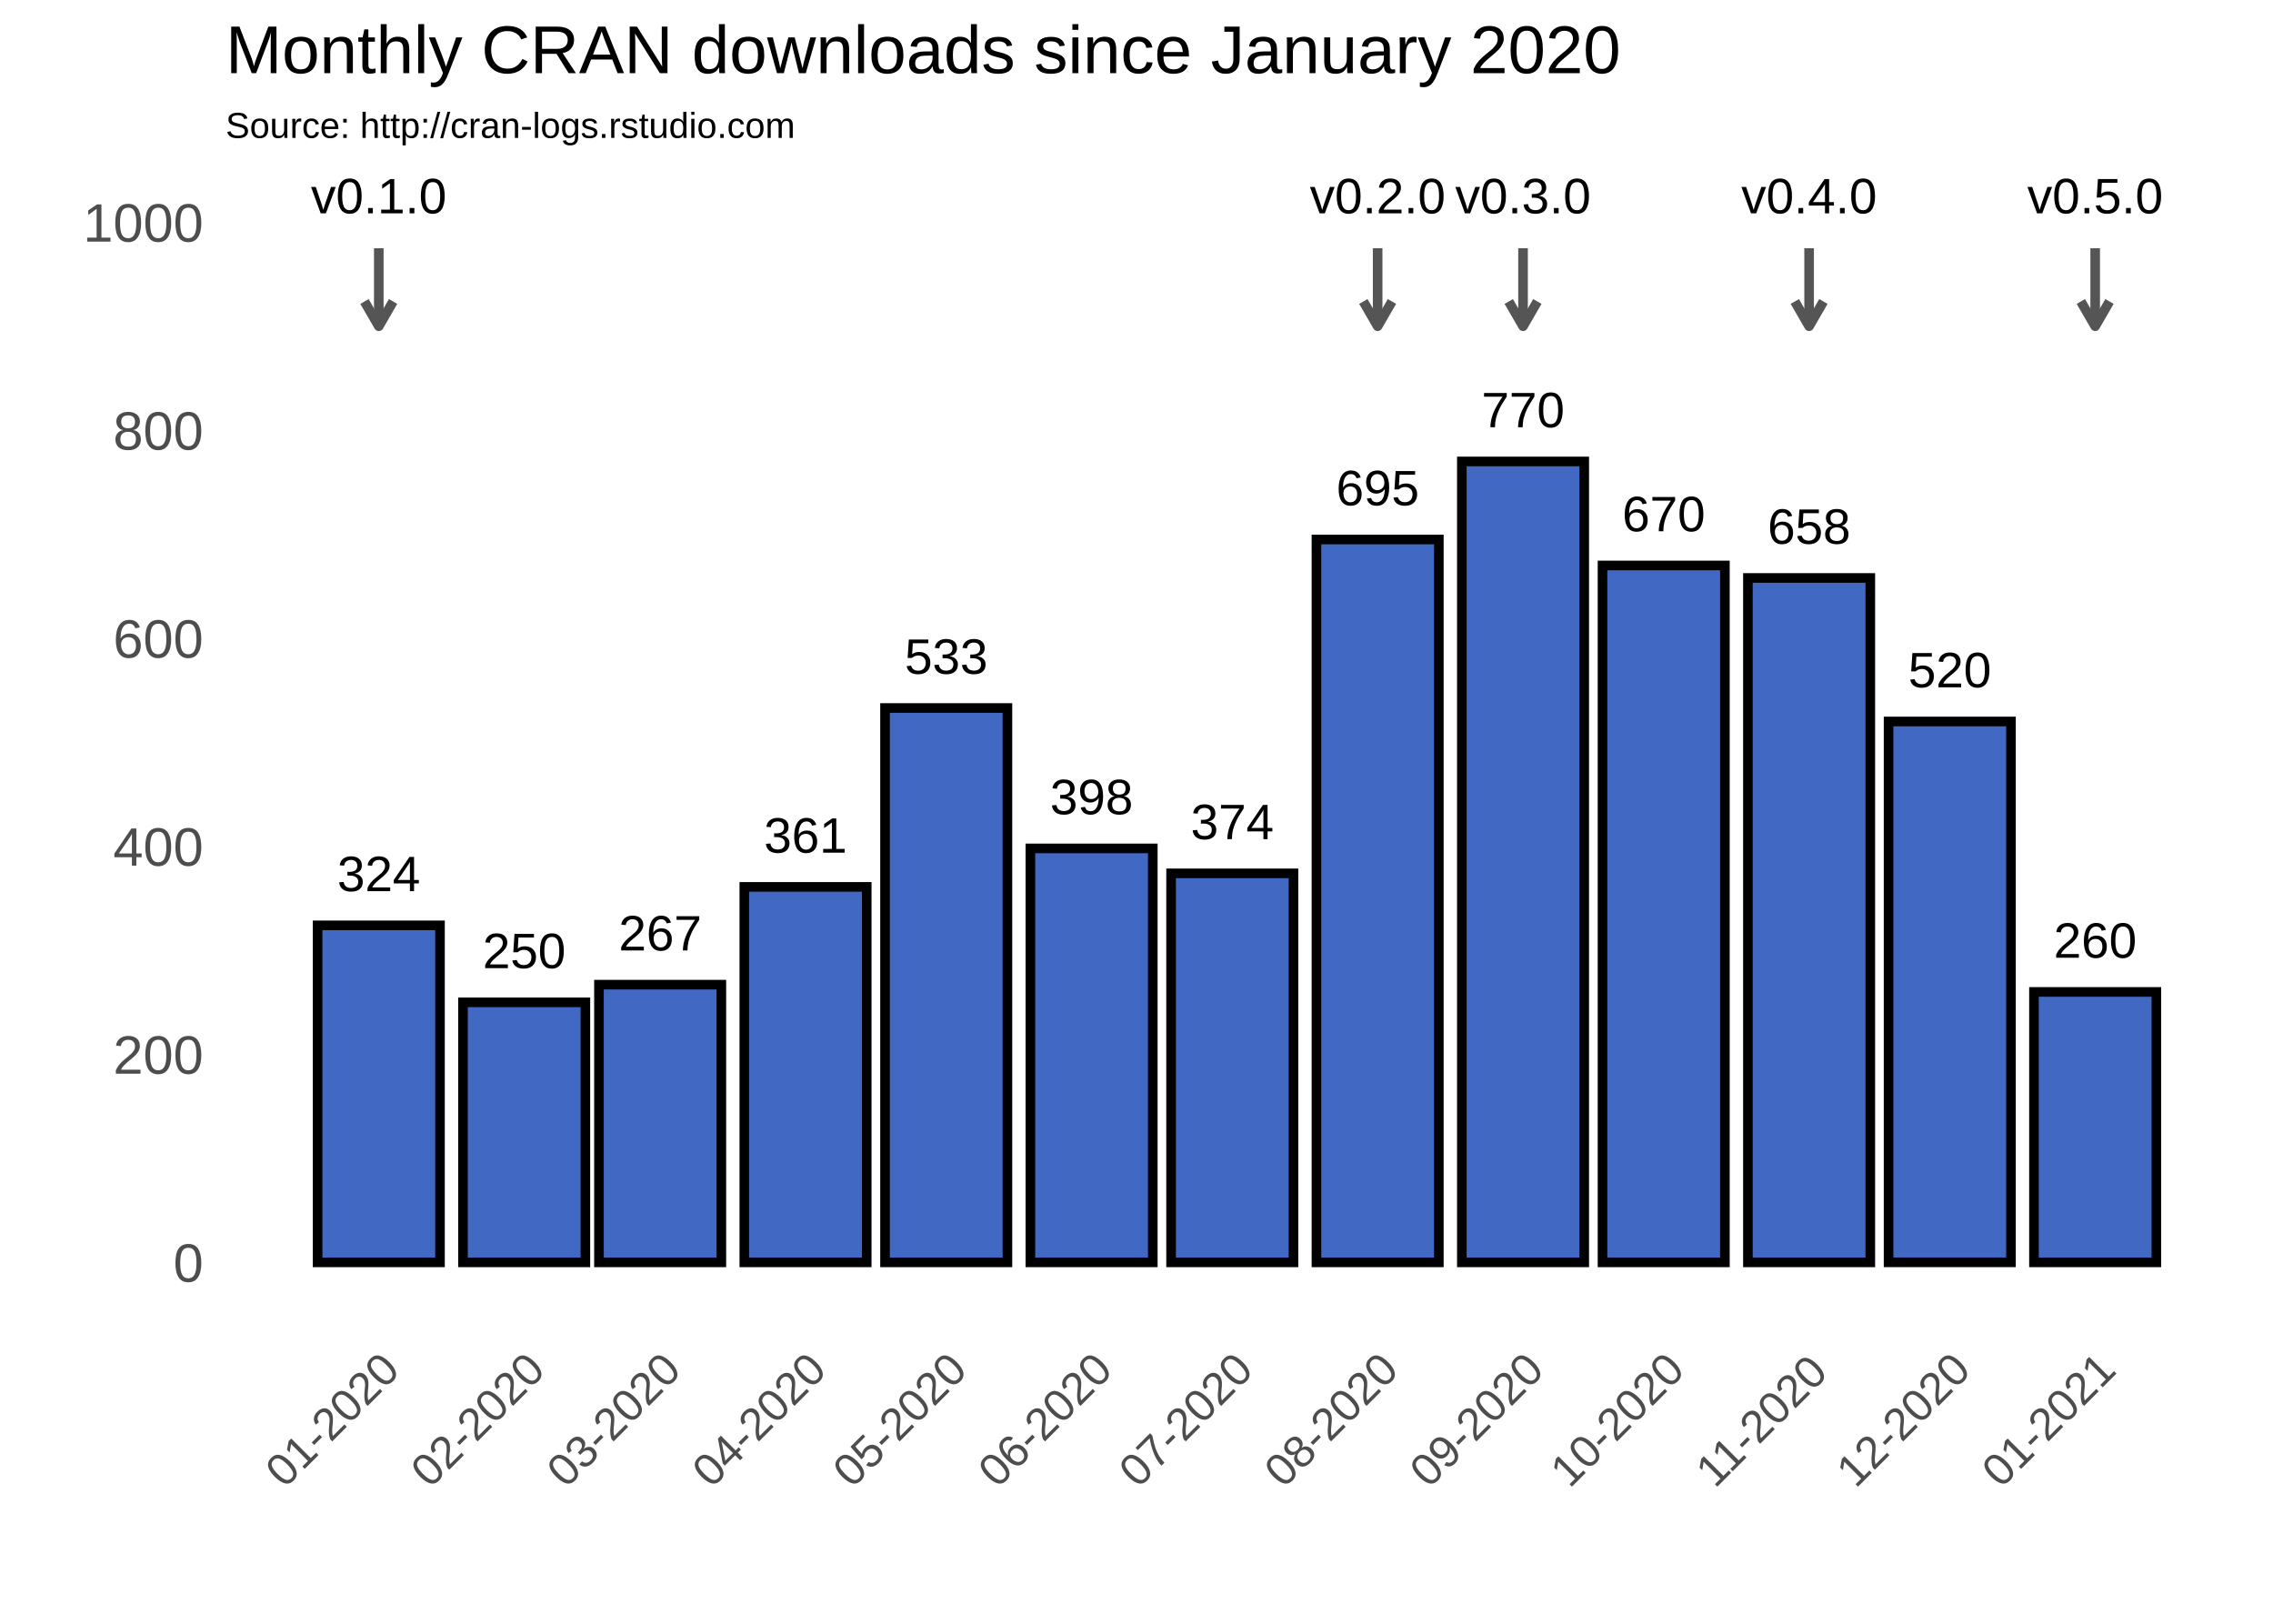
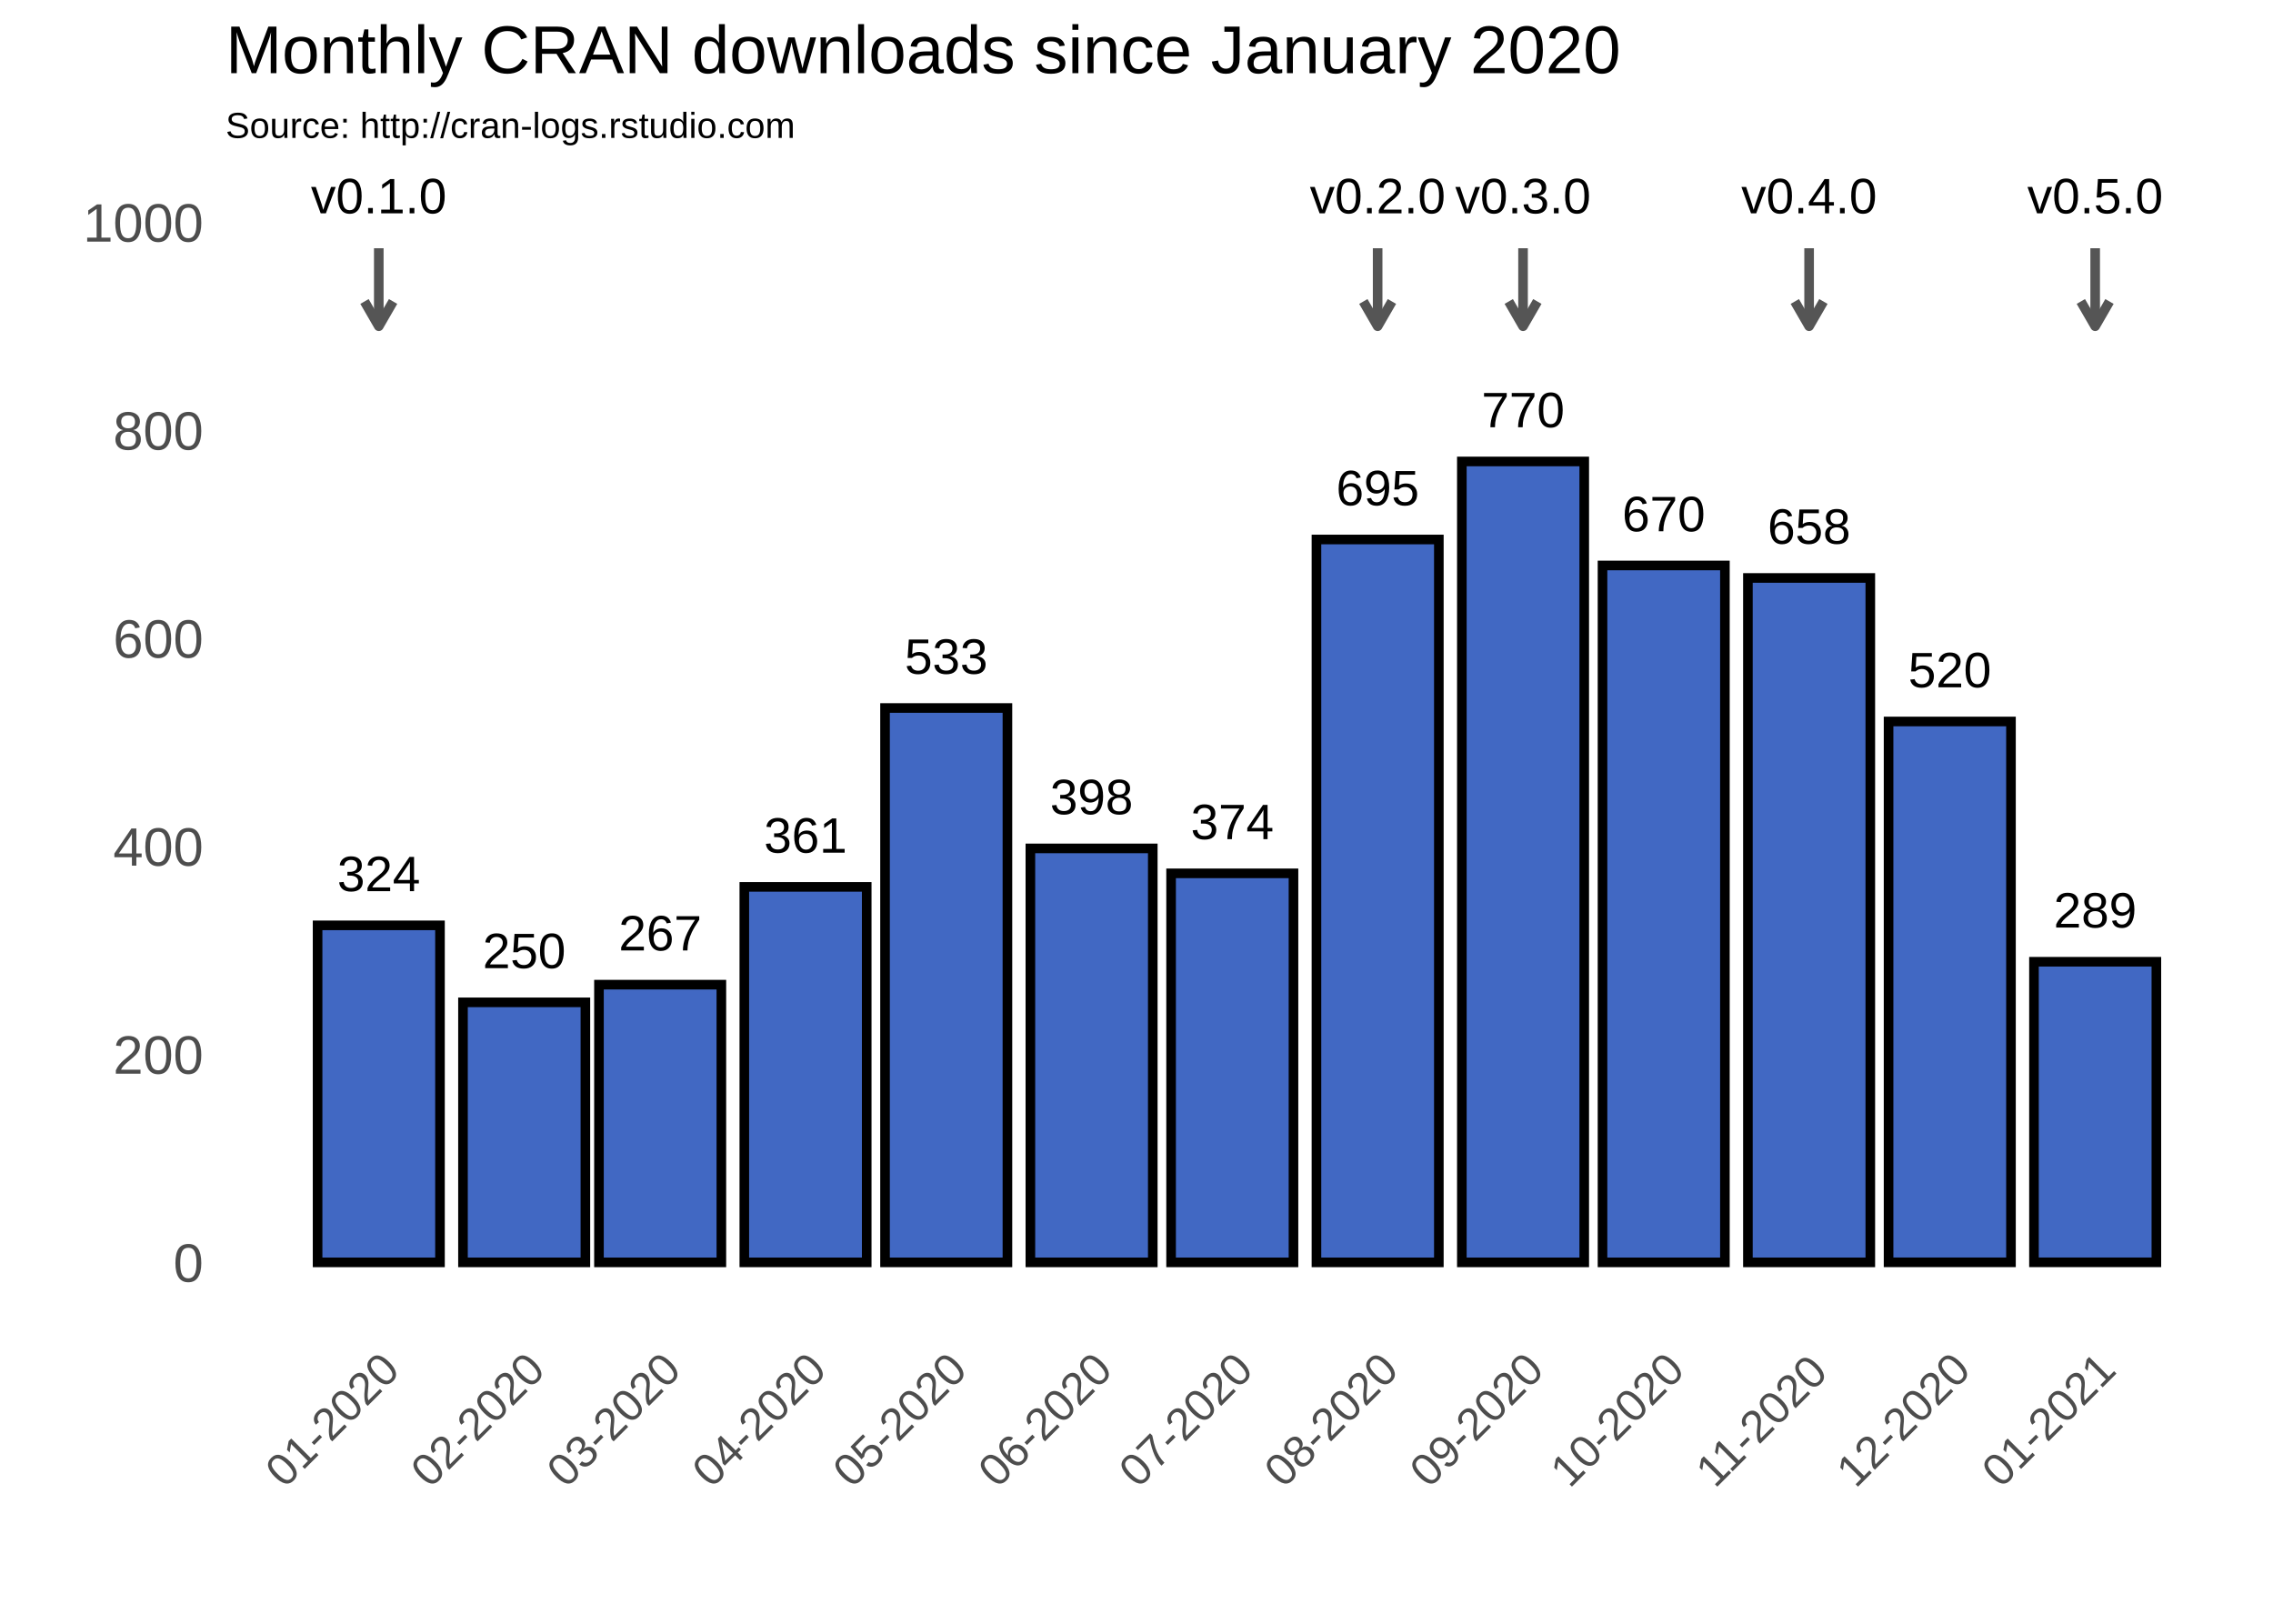
<svg xmlns="http://www.w3.org/2000/svg" viewBox="0 0 504.00 360.00">
  <defs>
    <style type="text/css">
    line, polyline, polygon, path, rect, circle {
      fill: none;
      stroke: #000000;
      stroke-linecap: round;
      stroke-linejoin: round;
      stroke-miterlimit: 10.00;
    }
  </style>
  </defs>
  <rect width="100%" height="100%" style="stroke: none; fill: #FFFFFF;" />
  <rect x="0.00" y="0" width="504.00" height="360.00" style="stroke-width: 1.07; stroke: #FFFFFF; fill: #FFFFFF;" />
  <defs>
    <clipPath id="cpNTAuMDN8NDk4LjUyfDI5MS40MXwzNy43NA==">
      <rect x="50.03" y="37.74" width="448.49" height="253.67" />
    </clipPath>
  </defs>
  <polyline points="50.03,256.82 498.52,256.82 " style="stroke-width: 0.53; stroke: #FFFFFF; stroke-linecap: butt;" clip-path="url(#cpNTAuMDN8NDk4LjUyfDI5MS40MXwzNy43NA==)" />
  <polyline points="50.03,210.70 498.52,210.70 " style="stroke-width: 0.53; stroke: #FFFFFF; stroke-linecap: butt;" clip-path="url(#cpNTAuMDN8NDk4LjUyfDI5MS40MXwzNy43NA==)" />
  <polyline points="50.03,164.58 498.52,164.58 " style="stroke-width: 0.53; stroke: #FFFFFF; stroke-linecap: butt;" clip-path="url(#cpNTAuMDN8NDk4LjUyfDI5MS40MXwzNy43NA==)" />
  <polyline points="50.03,118.45 498.52,118.45 " style="stroke-width: 0.53; stroke: #FFFFFF; stroke-linecap: butt;" clip-path="url(#cpNTAuMDN8NDk4LjUyfDI5MS40MXwzNy43NA==)" />
  <polyline points="50.03,72.33 498.52,72.33 " style="stroke-width: 0.53; stroke: #FFFFFF; stroke-linecap: butt;" clip-path="url(#cpNTAuMDN8NDk4LjUyfDI5MS40MXwzNy43NA==)" />
  <polyline points="51.76,291.41 51.76,37.74 " style="stroke-width: 0.53; stroke: #FFFFFF; stroke-linecap: butt;" clip-path="url(#cpNTAuMDN8NDk4LjUyfDI5MS40MXwzNy43NA==)" />
  <polyline points="67.87,291.41 67.87,37.74 " style="stroke-width: 0.53; stroke: #FFFFFF; stroke-linecap: butt;" clip-path="url(#cpNTAuMDN8NDk4LjUyfDI5MS40MXwzNy43NA==)" />
  <polyline points="100.11,291.41 100.11,37.74 " style="stroke-width: 0.53; stroke: #FFFFFF; stroke-linecap: butt;" clip-path="url(#cpNTAuMDN8NDk4LjUyfDI5MS40MXwzNy43NA==)" />
  <polyline points="131.30,291.41 131.30,37.74 " style="stroke-width: 0.53; stroke: #FFFFFF; stroke-linecap: butt;" clip-path="url(#cpNTAuMDN8NDk4LjUyfDI5MS40MXwzNy43NA==)" />
  <polyline points="162.50,291.41 162.50,37.74 " style="stroke-width: 0.53; stroke: #FFFFFF; stroke-linecap: butt;" clip-path="url(#cpNTAuMDN8NDk4LjUyfDI5MS40MXwzNy43NA==)" />
  <polyline points="194.21,291.41 194.21,37.74 " style="stroke-width: 0.53; stroke: #FFFFFF; stroke-linecap: butt;" clip-path="url(#cpNTAuMDN8NDk4LjUyfDI5MS40MXwzNy43NA==)" />
  <polyline points="225.93,291.41 225.93,37.74 " style="stroke-width: 0.53; stroke: #FFFFFF; stroke-linecap: butt;" clip-path="url(#cpNTAuMDN8NDk4LjUyfDI5MS40MXwzNy43NA==)" />
  <polyline points="257.64,291.41 257.64,37.74 " style="stroke-width: 0.53; stroke: #FFFFFF; stroke-linecap: butt;" clip-path="url(#cpNTAuMDN8NDk4LjUyfDI5MS40MXwzNy43NA==)" />
  <polyline points="289.36,291.41 289.36,37.74 " style="stroke-width: 0.53; stroke: #FFFFFF; stroke-linecap: butt;" clip-path="url(#cpNTAuMDN8NDk4LjUyfDI5MS40MXwzNy43NA==)" />
  <polyline points="321.59,291.41 321.59,37.74 " style="stroke-width: 0.53; stroke: #FFFFFF; stroke-linecap: butt;" clip-path="url(#cpNTAuMDN8NDk4LjUyfDI5MS40MXwzNy43NA==)" />
  <polyline points="353.30,291.41 353.30,37.74 " style="stroke-width: 0.53; stroke: #FFFFFF; stroke-linecap: butt;" clip-path="url(#cpNTAuMDN8NDk4LjUyfDI5MS40MXwzNy43NA==)" />
  <polyline points="385.02,291.41 385.02,37.74 " style="stroke-width: 0.53; stroke: #FFFFFF; stroke-linecap: butt;" clip-path="url(#cpNTAuMDN8NDk4LjUyfDI5MS40MXwzNy43NA==)" />
  <polyline points="416.73,291.41 416.73,37.74 " style="stroke-width: 0.53; stroke: #FFFFFF; stroke-linecap: butt;" clip-path="url(#cpNTAuMDN8NDk4LjUyfDI5MS40MXwzNy43NA==)" />
  <polyline points="448.45,291.41 448.45,37.74 " style="stroke-width: 0.53; stroke: #FFFFFF; stroke-linecap: butt;" clip-path="url(#cpNTAuMDN8NDk4LjUyfDI5MS40MXwzNy43NA==)" />
  <polyline points="480.68,291.41 480.68,37.74 " style="stroke-width: 0.53; stroke: #FFFFFF; stroke-linecap: butt;" clip-path="url(#cpNTAuMDN8NDk4LjUyfDI5MS40MXwzNy43NA==)" />
  <polyline points="496.80,291.41 496.80,37.74 " style="stroke-width: 0.53; stroke: #FFFFFF; stroke-linecap: butt;" clip-path="url(#cpNTAuMDN8NDk4LjUyfDI5MS40MXwzNy43NA==)" />
  <polyline points="50.03,279.88 498.52,279.88 " style="stroke-width: 1.07; stroke: #FFFFFF; stroke-linecap: butt;" clip-path="url(#cpNTAuMDN8NDk4LjUyfDI5MS40MXwzNy43NA==)" />
  <polyline points="50.03,233.76 498.52,233.76 " style="stroke-width: 1.07; stroke: #FFFFFF; stroke-linecap: butt;" clip-path="url(#cpNTAuMDN8NDk4LjUyfDI5MS40MXwzNy43NA==)" />
  <polyline points="50.03,187.64 498.52,187.64 " style="stroke-width: 1.07; stroke: #FFFFFF; stroke-linecap: butt;" clip-path="url(#cpNTAuMDN8NDk4LjUyfDI5MS40MXwzNy43NA==)" />
  <polyline points="50.03,141.51 498.52,141.51 " style="stroke-width: 1.07; stroke: #FFFFFF; stroke-linecap: butt;" clip-path="url(#cpNTAuMDN8NDk4LjUyfDI5MS40MXwzNy43NA==)" />
  <polyline points="50.03,95.39 498.52,95.39 " style="stroke-width: 1.07; stroke: #FFFFFF; stroke-linecap: butt;" clip-path="url(#cpNTAuMDN8NDk4LjUyfDI5MS40MXwzNy43NA==)" />
  <polyline points="50.03,49.27 498.52,49.27 " style="stroke-width: 1.07; stroke: #FFFFFF; stroke-linecap: butt;" clip-path="url(#cpNTAuMDN8NDk4LjUyfDI5MS40MXwzNy43NA==)" />
  <polyline points="83.99,291.41 83.99,37.74 " style="stroke-width: 1.07; stroke: #FFFFFF; stroke-linecap: butt;" clip-path="url(#cpNTAuMDN8NDk4LjUyfDI5MS40MXwzNy43NA==)" />
  <polyline points="116.22,291.41 116.22,37.74 " style="stroke-width: 1.07; stroke: #FFFFFF; stroke-linecap: butt;" clip-path="url(#cpNTAuMDN8NDk4LjUyfDI5MS40MXwzNy43NA==)" />
  <polyline points="146.38,291.41 146.38,37.74 " style="stroke-width: 1.07; stroke: #FFFFFF; stroke-linecap: butt;" clip-path="url(#cpNTAuMDN8NDk4LjUyfDI5MS40MXwzNy43NA==)" />
  <polyline points="178.61,291.41 178.61,37.74 " style="stroke-width: 1.07; stroke: #FFFFFF; stroke-linecap: butt;" clip-path="url(#cpNTAuMDN8NDk4LjUyfDI5MS40MXwzNy43NA==)" />
  <polyline points="209.81,291.41 209.81,37.74 " style="stroke-width: 1.07; stroke: #FFFFFF; stroke-linecap: butt;" clip-path="url(#cpNTAuMDN8NDk4LjUyfDI5MS40MXwzNy43NA==)" />
  <polyline points="242.04,291.41 242.04,37.74 " style="stroke-width: 1.07; stroke: #FFFFFF; stroke-linecap: butt;" clip-path="url(#cpNTAuMDN8NDk4LjUyfDI5MS40MXwzNy43NA==)" />
  <polyline points="273.24,291.41 273.24,37.74 " style="stroke-width: 1.07; stroke: #FFFFFF; stroke-linecap: butt;" clip-path="url(#cpNTAuMDN8NDk4LjUyfDI5MS40MXwzNy43NA==)" />
  <polyline points="305.47,291.41 305.47,37.74 " style="stroke-width: 1.07; stroke: #FFFFFF; stroke-linecap: butt;" clip-path="url(#cpNTAuMDN8NDk4LjUyfDI5MS40MXwzNy43NA==)" />
  <polyline points="337.71,291.41 337.71,37.74 " style="stroke-width: 1.07; stroke: #FFFFFF; stroke-linecap: butt;" clip-path="url(#cpNTAuMDN8NDk4LjUyfDI5MS40MXwzNy43NA==)" />
  <polyline points="368.90,291.41 368.90,37.74 " style="stroke-width: 1.07; stroke: #FFFFFF; stroke-linecap: butt;" clip-path="url(#cpNTAuMDN8NDk4LjUyfDI5MS40MXwzNy43NA==)" />
  <polyline points="401.14,291.41 401.14,37.74 " style="stroke-width: 1.07; stroke: #FFFFFF; stroke-linecap: butt;" clip-path="url(#cpNTAuMDN8NDk4LjUyfDI5MS40MXwzNy43NA==)" />
  <polyline points="432.33,291.41 432.33,37.74 " style="stroke-width: 1.07; stroke: #FFFFFF; stroke-linecap: butt;" clip-path="url(#cpNTAuMDN8NDk4LjUyfDI5MS40MXwzNy43NA==)" />
  <polyline points="464.57,291.41 464.57,37.74 " style="stroke-width: 1.07; stroke: #FFFFFF; stroke-linecap: butt;" clip-path="url(#cpNTAuMDN8NDk4LjUyfDI5MS40MXwzNy43NA==)" />
  <rect x="70.42" y="205.16" width="27.14" height="74.72" style="stroke-width: 2.13; stroke-linecap: square; stroke-linejoin: miter; fill: #4168C3;" clip-path="url(#cpNTAuMDN8NDk4LjUyfDI5MS40MXwzNy43NA==)" />
  <rect x="102.66" y="222.23" width="27.14" height="57.65" style="stroke-width: 2.13; stroke-linecap: square; stroke-linejoin: miter; fill: #4168C3;" clip-path="url(#cpNTAuMDN8NDk4LjUyfDI5MS40MXwzNy43NA==)" />
  <rect x="132.81" y="218.31" width="27.14" height="61.57" style="stroke-width: 2.13; stroke-linecap: square; stroke-linejoin: miter; fill: #4168C3;" clip-path="url(#cpNTAuMDN8NDk4LjUyfDI5MS40MXwzNy43NA==)" />
  <rect x="165.04" y="196.63" width="27.14" height="83.25" style="stroke-width: 2.13; stroke-linecap: square; stroke-linejoin: miter; fill: #4168C3;" clip-path="url(#cpNTAuMDN8NDk4LjUyfDI5MS40MXwzNy43NA==)" />
  <rect x="196.24" y="156.97" width="27.14" height="122.91" style="stroke-width: 2.13; stroke-linecap: square; stroke-linejoin: miter; fill: #4168C3;" clip-path="url(#cpNTAuMDN8NDk4LjUyfDI5MS40MXwzNy43NA==)" />
  <rect x="228.47" y="188.10" width="27.14" height="91.78" style="stroke-width: 2.13; stroke-linecap: square; stroke-linejoin: miter; fill: #4168C3;" clip-path="url(#cpNTAuMDN8NDk4LjUyfDI5MS40MXwzNy43NA==)" />
  <rect x="259.67" y="193.63" width="27.14" height="86.25" style="stroke-width: 2.13; stroke-linecap: square; stroke-linejoin: miter; fill: #4168C3;" clip-path="url(#cpNTAuMDN8NDk4LjUyfDI5MS40MXwzNy43NA==)" />
  <rect x="291.90" y="119.61" width="27.14" height="160.27" style="stroke-width: 2.13; stroke-linecap: square; stroke-linejoin: miter; fill: #4168C3;" clip-path="url(#cpNTAuMDN8NDk4LjUyfDI5MS40MXwzNy43NA==)" />
  <rect x="324.14" y="102.31" width="27.14" height="177.57" style="stroke-width: 2.13; stroke-linecap: square; stroke-linejoin: miter; fill: #4168C3;" clip-path="url(#cpNTAuMDN8NDk4LjUyfDI5MS40MXwzNy43NA==)" />
  <rect x="355.33" y="125.37" width="27.14" height="154.51" style="stroke-width: 2.13; stroke-linecap: square; stroke-linejoin: miter; fill: #4168C3;" clip-path="url(#cpNTAuMDN8NDk4LjUyfDI5MS40MXwzNy43NA==)" />
  <rect x="387.57" y="128.14" width="27.14" height="151.74" style="stroke-width: 2.13; stroke-linecap: square; stroke-linejoin: miter; fill: #4168C3;" clip-path="url(#cpNTAuMDN8NDk4LjUyfDI5MS40MXwzNy43NA==)" />
  <rect x="418.76" y="159.96" width="27.14" height="119.91" style="stroke-width: 2.13; stroke-linecap: square; stroke-linejoin: miter; fill: #4168C3;" clip-path="url(#cpNTAuMDN8NDk4LjUyfDI5MS40MXwzNy43NA==)" />
-   <rect x="451.00" y="219.92" width="27.14" height="59.96" style="stroke-width: 2.13; stroke-linecap: square; stroke-linejoin: miter; fill: #4168C3;" clip-path="url(#cpNTAuMDN8NDk4LjUyfDI5MS40MXwzNy43NA==)" />
+   <rect x="451.00" y="213.23" width="27.14" height="66.64" style="stroke-width: 2.13; stroke-linecap: square; stroke-linejoin: miter; fill: #4168C3;" clip-path="url(#cpNTAuMDN8NDk4LjUyfDI5MS40MXwzNy43NA==)" />
  <g clip-path="url(#cpNTAuMDN8NDk4LjUyfDI5MS40MXwzNy43NA==)">
    <text x="74.78" y="197.58" style="font-size: 11.04px; font-family: Arial;" textLength="18.42px" lengthAdjust="spacingAndGlyphs">324</text>
  </g>
  <g clip-path="url(#cpNTAuMDN8NDk4LjUyfDI5MS40MXwzNy43NA==)">
    <text x="107.02" y="214.65" style="font-size: 11.04px; font-family: Arial;" textLength="18.42px" lengthAdjust="spacingAndGlyphs">250</text>
  </g>
  <g clip-path="url(#cpNTAuMDN8NDk4LjUyfDI5MS40MXwzNy43NA==)">
    <text x="137.17" y="210.73" style="font-size: 11.04px; font-family: Arial;" textLength="18.42px" lengthAdjust="spacingAndGlyphs">267</text>
  </g>
  <g clip-path="url(#cpNTAuMDN8NDk4LjUyfDI5MS40MXwzNy43NA==)">
    <text x="169.40" y="189.05" style="font-size: 11.04px; font-family: Arial;" textLength="18.42px" lengthAdjust="spacingAndGlyphs">361</text>
  </g>
  <g clip-path="url(#cpNTAuMDN8NDk4LjUyfDI5MS40MXwzNy43NA==)">
    <text x="200.60" y="149.39" style="font-size: 11.04px; font-family: Arial;" textLength="18.42px" lengthAdjust="spacingAndGlyphs">533</text>
  </g>
  <g clip-path="url(#cpNTAuMDN8NDk4LjUyfDI5MS40MXwzNy43NA==)">
    <text x="232.83" y="180.52" style="font-size: 11.04px; font-family: Arial;" textLength="18.42px" lengthAdjust="spacingAndGlyphs">398</text>
  </g>
  <g clip-path="url(#cpNTAuMDN8NDk4LjUyfDI5MS40MXwzNy43NA==)">
    <text x="264.03" y="186.05" style="font-size: 11.04px; font-family: Arial;" textLength="18.42px" lengthAdjust="spacingAndGlyphs">374</text>
  </g>
  <g clip-path="url(#cpNTAuMDN8NDk4LjUyfDI5MS40MXwzNy43NA==)">
    <text x="296.26" y="112.03" style="font-size: 11.04px; font-family: Arial;" textLength="18.42px" lengthAdjust="spacingAndGlyphs">695</text>
  </g>
  <g clip-path="url(#cpNTAuMDN8NDk4LjUyfDI5MS40MXwzNy43NA==)">
    <text x="328.50" y="94.73" style="font-size: 11.04px; font-family: Arial;" textLength="18.42px" lengthAdjust="spacingAndGlyphs">770</text>
  </g>
  <g clip-path="url(#cpNTAuMDN8NDk4LjUyfDI5MS40MXwzNy43NA==)">
    <text x="359.69" y="117.79" style="font-size: 11.04px; font-family: Arial;" textLength="18.42px" lengthAdjust="spacingAndGlyphs">670</text>
  </g>
  <g clip-path="url(#cpNTAuMDN8NDk4LjUyfDI5MS40MXwzNy43NA==)">
    <text x="391.93" y="120.56" style="font-size: 11.04px; font-family: Arial;" textLength="18.42px" lengthAdjust="spacingAndGlyphs">658</text>
  </g>
  <g clip-path="url(#cpNTAuMDN8NDk4LjUyfDI5MS40MXwzNy43NA==)">
    <text x="423.12" y="152.38" style="font-size: 11.04px; font-family: Arial;" textLength="18.42px" lengthAdjust="spacingAndGlyphs">520</text>
  </g>
  <g clip-path="url(#cpNTAuMDN8NDk4LjUyfDI5MS40MXwzNy43NA==)">
-     <text x="455.36" y="212.34" style="font-size: 11.04px; font-family: Arial;" textLength="18.42px" lengthAdjust="spacingAndGlyphs">260</text>
+     <text x="455.36" y="205.65" style="font-size: 11.04px; font-family: Arial;" textLength="18.42px" lengthAdjust="spacingAndGlyphs">289</text>
  </g>
  <line x1="83.99" y1="55.04" x2="83.99" y2="72.33" style="stroke-width: 2.13; stroke: #555555; stroke-linecap: butt;" clip-path="url(#cpNTAuMDN8NDk4LjUyfDI5MS40MXwzNy43NA==)" />
  <polyline points="80.82,66.84 83.99,72.33 87.16,66.84 " style="stroke-width: 2.13; stroke: #555555; stroke-linecap: butt;" clip-path="url(#cpNTAuMDN8NDk4LjUyfDI5MS40MXwzNy43NA==)" />
  <line x1="305.47" y1="55.04" x2="305.47" y2="72.33" style="stroke-width: 2.13; stroke: #555555; stroke-linecap: butt;" clip-path="url(#cpNTAuMDN8NDk4LjUyfDI5MS40MXwzNy43NA==)" />
  <polyline points="302.30,66.84 305.47,72.33 308.64,66.84 " style="stroke-width: 2.13; stroke: #555555; stroke-linecap: butt;" clip-path="url(#cpNTAuMDN8NDk4LjUyfDI5MS40MXwzNy43NA==)" />
  <line x1="337.71" y1="55.04" x2="337.71" y2="72.33" style="stroke-width: 2.13; stroke: #555555; stroke-linecap: butt;" clip-path="url(#cpNTAuMDN8NDk4LjUyfDI5MS40MXwzNy43NA==)" />
  <polyline points="334.54,66.84 337.71,72.33 340.88,66.84 " style="stroke-width: 2.13; stroke: #555555; stroke-linecap: butt;" clip-path="url(#cpNTAuMDN8NDk4LjUyfDI5MS40MXwzNy43NA==)" />
  <line x1="401.14" y1="55.04" x2="401.14" y2="72.33" style="stroke-width: 2.13; stroke: #555555; stroke-linecap: butt;" clip-path="url(#cpNTAuMDN8NDk4LjUyfDI5MS40MXwzNy43NA==)" />
  <polyline points="397.97,66.84 401.14,72.33 404.31,66.84 " style="stroke-width: 2.13; stroke: #555555; stroke-linecap: butt;" clip-path="url(#cpNTAuMDN8NDk4LjUyfDI5MS40MXwzNy43NA==)" />
  <line x1="464.57" y1="55.04" x2="464.57" y2="72.33" style="stroke-width: 2.13; stroke: #555555; stroke-linecap: butt;" clip-path="url(#cpNTAuMDN8NDk4LjUyfDI5MS40MXwzNy43NA==)" />
  <polyline points="461.39,66.84 464.57,72.33 467.74,66.84 " style="stroke-width: 2.13; stroke: #555555; stroke-linecap: butt;" clip-path="url(#cpNTAuMDN8NDk4LjUyfDI5MS40MXwzNy43NA==)" />
  <g clip-path="url(#cpNTAuMDN8NDk4LjUyfDI5MS40MXwzNy43NA==)">
    <text x="68.95" y="47.30" style="font-size: 11.04px; font-family: Arial;" textLength="30.07px" lengthAdjust="spacingAndGlyphs">v0.1.0</text>
  </g>
  <g clip-path="url(#cpNTAuMDN8NDk4LjUyfDI5MS40MXwzNy43NA==)">
    <text x="290.44" y="47.30" style="font-size: 11.04px; font-family: Arial;" textLength="30.07px" lengthAdjust="spacingAndGlyphs">v0.2.0</text>
  </g>
  <g clip-path="url(#cpNTAuMDN8NDk4LjUyfDI5MS40MXwzNy43NA==)">
    <text x="322.67" y="47.30" style="font-size: 11.04px; font-family: Arial;" textLength="30.07px" lengthAdjust="spacingAndGlyphs">v0.3.0</text>
  </g>
  <g clip-path="url(#cpNTAuMDN8NDk4LjUyfDI5MS40MXwzNy43NA==)">
    <text x="386.10" y="47.30" style="font-size: 11.04px; font-family: Arial;" textLength="30.07px" lengthAdjust="spacingAndGlyphs">v0.4.0</text>
  </g>
  <g clip-path="url(#cpNTAuMDN8NDk4LjUyfDI5MS40MXwzNy43NA==)">
    <text x="449.53" y="47.30" style="font-size: 11.04px; font-family: Arial;" textLength="30.07px" lengthAdjust="spacingAndGlyphs">v0.5.0</text>
  </g>
  <defs>
    <clipPath id="cpMC4wMHw1MDQuMDB8MzYwLjAwfDAuMDA=">
      <rect x="0.00" y="0.00" width="504.00" height="360.00" />
    </clipPath>
  </defs>
  <g clip-path="url(#cpMC4wMHw1MDQuMDB8MzYwLjAwfDAuMDA=)">
    <text x="38.43" y="284.17" style="font-size: 12.00px; fill: #4D4D4D; font-family: Arial;" textLength="6.67px" lengthAdjust="spacingAndGlyphs">0</text>
  </g>
  <g clip-path="url(#cpMC4wMHw1MDQuMDB8MzYwLjAwfDAuMDA=)">
    <text x="25.08" y="238.05" style="font-size: 12.00px; fill: #4D4D4D; font-family: Arial;" textLength="20.02px" lengthAdjust="spacingAndGlyphs">200</text>
  </g>
  <g clip-path="url(#cpMC4wMHw1MDQuMDB8MzYwLjAwfDAuMDA=)">
    <text x="25.08" y="191.93" style="font-size: 12.00px; fill: #4D4D4D; font-family: Arial;" textLength="20.02px" lengthAdjust="spacingAndGlyphs">400</text>
  </g>
  <g clip-path="url(#cpMC4wMHw1MDQuMDB8MzYwLjAwfDAuMDA=)">
    <text x="25.08" y="145.81" style="font-size: 12.00px; fill: #4D4D4D; font-family: Arial;" textLength="20.02px" lengthAdjust="spacingAndGlyphs">600</text>
  </g>
  <g clip-path="url(#cpMC4wMHw1MDQuMDB8MzYwLjAwfDAuMDA=)">
    <text x="25.08" y="99.69" style="font-size: 12.00px; fill: #4D4D4D; font-family: Arial;" textLength="20.02px" lengthAdjust="spacingAndGlyphs">800</text>
  </g>
  <g clip-path="url(#cpMC4wMHw1MDQuMDB8MzYwLjAwfDAuMDA=)">
    <text x="18.41" y="53.57" style="font-size: 12.00px; fill: #4D4D4D; font-family: Arial;" textLength="26.70px" lengthAdjust="spacingAndGlyphs">1000</text>
  </g>
  <g clip-path="url(#cpMC4wMHw1MDQuMDB8MzYwLjAwfDAuMDA=)">
    <text transform="translate(63.10,330.14) rotate(-45)" style="font-size: 10.00px; fill: #4D4D4D; font-family: Arial;" textLength="36.70px" lengthAdjust="spacingAndGlyphs">01-2020</text>
  </g>
  <g clip-path="url(#cpMC4wMHw1MDQuMDB8MzYwLjAwfDAuMDA=)">
    <text transform="translate(95.34,330.14) rotate(-45)" style="font-size: 10.00px; fill: #4D4D4D; font-family: Arial;" textLength="36.70px" lengthAdjust="spacingAndGlyphs">02-2020</text>
  </g>
  <g clip-path="url(#cpMC4wMHw1MDQuMDB8MzYwLjAwfDAuMDA=)">
    <text transform="translate(125.49,330.14) rotate(-45)" style="font-size: 10.00px; fill: #4D4D4D; font-family: Arial;" textLength="36.70px" lengthAdjust="spacingAndGlyphs">03-2020</text>
  </g>
  <g clip-path="url(#cpMC4wMHw1MDQuMDB8MzYwLjAwfDAuMDA=)">
    <text transform="translate(157.73,330.14) rotate(-45)" style="font-size: 10.00px; fill: #4D4D4D; font-family: Arial;" textLength="36.70px" lengthAdjust="spacingAndGlyphs">04-2020</text>
  </g>
  <g clip-path="url(#cpMC4wMHw1MDQuMDB8MzYwLjAwfDAuMDA=)">
    <text transform="translate(188.92,330.14) rotate(-45)" style="font-size: 10.00px; fill: #4D4D4D; font-family: Arial;" textLength="36.70px" lengthAdjust="spacingAndGlyphs">05-2020</text>
  </g>
  <g clip-path="url(#cpMC4wMHw1MDQuMDB8MzYwLjAwfDAuMDA=)">
    <text transform="translate(221.15,330.14) rotate(-45)" style="font-size: 10.00px; fill: #4D4D4D; font-family: Arial;" textLength="36.70px" lengthAdjust="spacingAndGlyphs">06-2020</text>
  </g>
  <g clip-path="url(#cpMC4wMHw1MDQuMDB8MzYwLjAwfDAuMDA=)">
    <text transform="translate(252.35,330.14) rotate(-45)" style="font-size: 10.00px; fill: #4D4D4D; font-family: Arial;" textLength="36.70px" lengthAdjust="spacingAndGlyphs">07-2020</text>
  </g>
  <g clip-path="url(#cpMC4wMHw1MDQuMDB8MzYwLjAwfDAuMDA=)">
    <text transform="translate(284.58,330.14) rotate(-45)" style="font-size: 10.00px; fill: #4D4D4D; font-family: Arial;" textLength="36.70px" lengthAdjust="spacingAndGlyphs">08-2020</text>
  </g>
  <g clip-path="url(#cpMC4wMHw1MDQuMDB8MzYwLjAwfDAuMDA=)">
    <text transform="translate(316.82,330.14) rotate(-45)" style="font-size: 10.00px; fill: #4D4D4D; font-family: Arial;" textLength="36.70px" lengthAdjust="spacingAndGlyphs">09-2020</text>
  </g>
  <g clip-path="url(#cpMC4wMHw1MDQuMDB8MzYwLjAwfDAuMDA=)">
    <text transform="translate(348.01,330.14) rotate(-45)" style="font-size: 10.00px; fill: #4D4D4D; font-family: Arial;" textLength="36.70px" lengthAdjust="spacingAndGlyphs">10-2020</text>
  </g>
  <g clip-path="url(#cpMC4wMHw1MDQuMDB8MzYwLjAwfDAuMDA=)">
    <text transform="translate(380.25,330.14) rotate(-45)" style="font-size: 10.00px; fill: #4D4D4D; font-family: Arial;" textLength="36.70px" lengthAdjust="spacingAndGlyphs">11-2020</text>
  </g>
  <g clip-path="url(#cpMC4wMHw1MDQuMDB8MzYwLjAwfDAuMDA=)">
    <text transform="translate(411.44,330.14) rotate(-45)" style="font-size: 10.00px; fill: #4D4D4D; font-family: Arial;" textLength="36.70px" lengthAdjust="spacingAndGlyphs">12-2020</text>
  </g>
  <g clip-path="url(#cpMC4wMHw1MDQuMDB8MzYwLjAwfDAuMDA=)">
    <text transform="translate(443.68,330.14) rotate(-45)" style="font-size: 10.00px; fill: #4D4D4D; font-family: Arial;" textLength="36.70px" lengthAdjust="spacingAndGlyphs">01-2021</text>
  </g>
  <g clip-path="url(#cpMC4wMHw1MDQuMDB8MzYwLjAwfDAuMDA=)">
    <text x="50.03" y="30.58" style="font-size: 8.00px; font-family: Arial;" textLength="126.28px" lengthAdjust="spacingAndGlyphs">Source: http://cran-logs.rstudio.com</text>
  </g>
  <g clip-path="url(#cpMC4wMHw1MDQuMDB8MzYwLjAwfDAuMDA=)">
    <text x="50.03" y="16.22" style="font-size: 15.00px; font-family: Arial;" textLength="309.33px" lengthAdjust="spacingAndGlyphs">Monthly CRAN downloads since January 2020</text>
  </g>
</svg>
